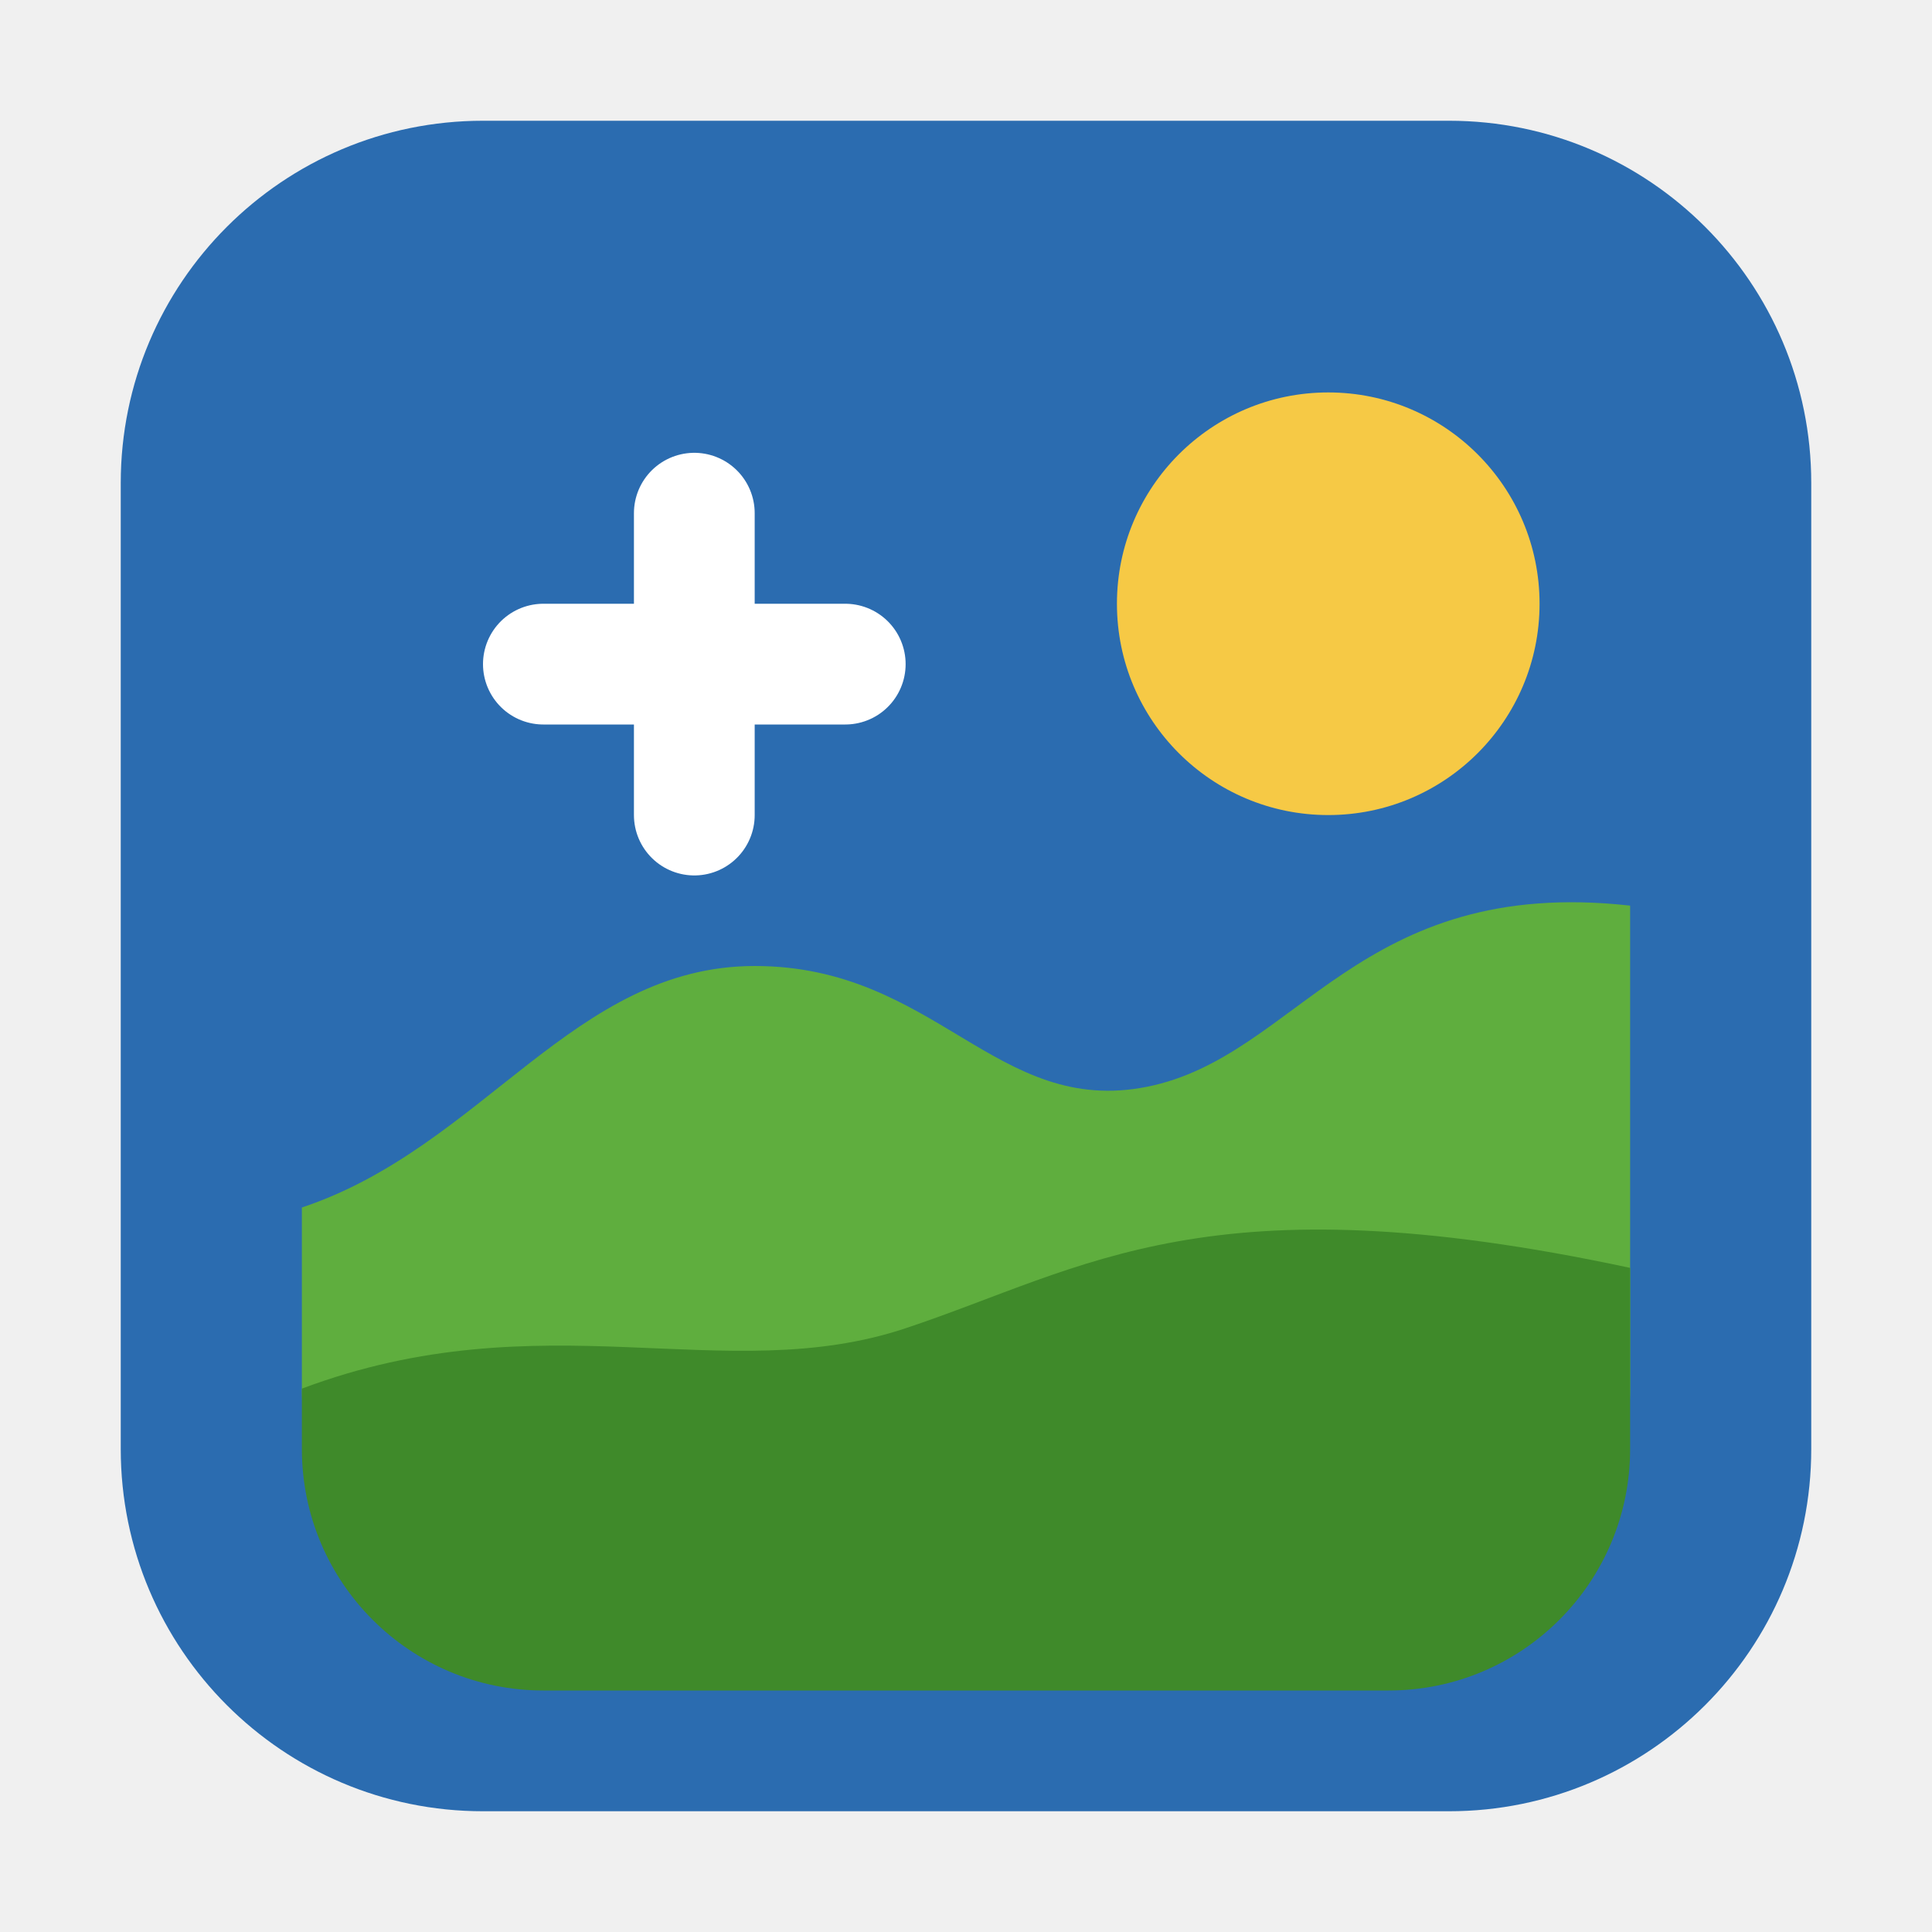
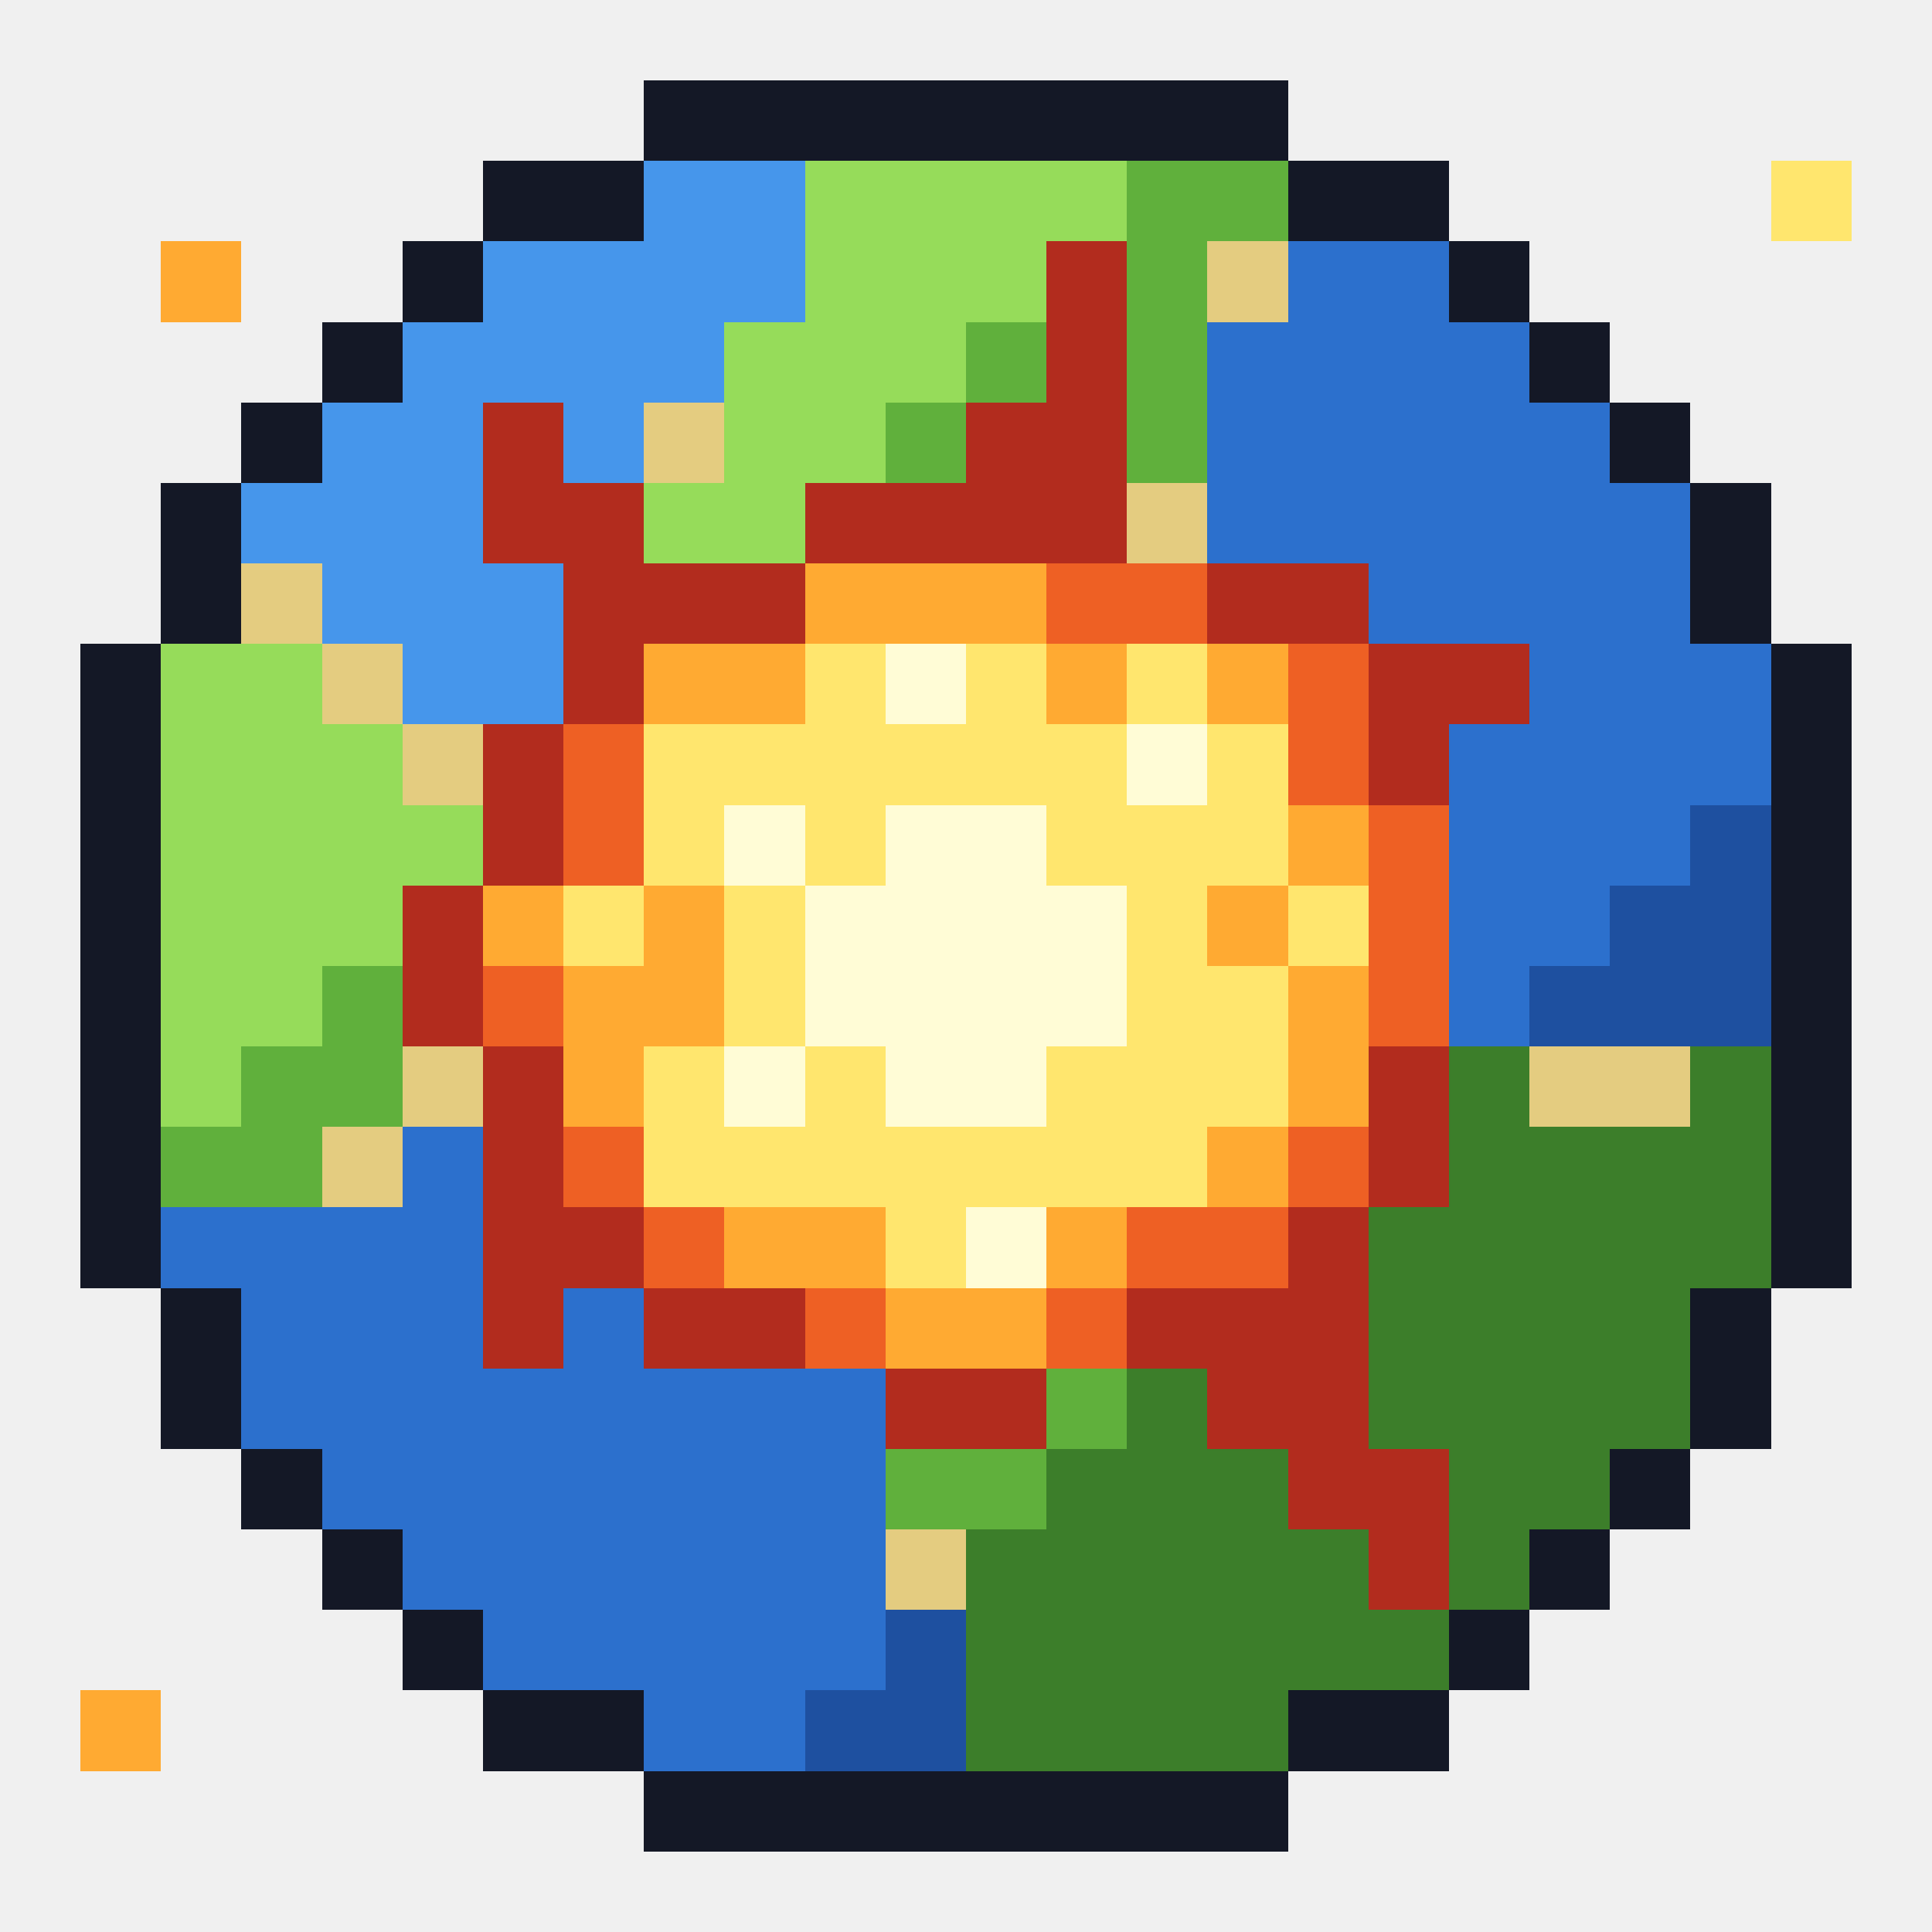
- <svg xmlns="http://www.w3.org/2000/svg" viewBox="0 0 64 64">
-   <rect x="4" y="4" width="56" height="56" rx="12" fill="#2b6cb0" />
-   <path d="M10 40c6-2 9-8 15-8s8 5 13 4 7-7 16-6v16a8 8 0 0 1-8 8H18a8 8 0 0 1-8-8z" fill="#5fae3e" />
-   <path d="M10 46c8-3 14 0 20-2s10-5 24-2v6a8 8 0 0 1-8 8H18a8 8 0 0 1-8-8z" fill="#3f8a2a" />
-   <circle cx="44" cy="20" r="7" fill="#f6c945" />
-   <path d="M18 22h10M23 17v10" stroke="#fff" stroke-width="4" stroke-linecap="round" />
+ <svg xmlns="http://www.w3.org/2000/svg" viewBox="0 0 24 24" shape-rendering="crispEdges">
+   <rect x="8" y="1" width="8" height="1" fill="#141826" />
+   <rect x="6" y="2" width="2" height="1" fill="#141826" />
+   <rect x="8" y="2" width="2" height="1" fill="#4696eb" />
+   <rect x="10" y="2" width="4" height="1" fill="#96dc5a" />
+   <rect x="14" y="2" width="2" height="1" fill="#60b03c" />
+   <rect x="16" y="2" width="2" height="1" fill="#141826" />
+   <rect x="22" y="2" width="1" height="1" fill="#ffe66e" />
+   <rect x="2" y="3" width="1" height="1" fill="#ffaa32" />
+   <rect x="5" y="3" width="1" height="1" fill="#141826" />
+   <rect x="6" y="3" width="4" height="1" fill="#4696eb" />
+   <rect x="10" y="3" width="3" height="1" fill="#96dc5a" />
+   <rect x="13" y="3" width="1" height="1" fill="#b22c1e" />
+   <rect x="14" y="3" width="1" height="1" fill="#60b03c" />
+   <rect x="15" y="3" width="1" height="1" fill="#e4cc80" />
+   <rect x="16" y="3" width="2" height="1" fill="#2c70cd" />
+   <rect x="18" y="3" width="1" height="1" fill="#141826" />
+   <rect x="4" y="4" width="1" height="1" fill="#141826" />
+   <rect x="5" y="4" width="4" height="1" fill="#4696eb" />
+   <rect x="9" y="4" width="3" height="1" fill="#96dc5a" />
+   <rect x="12" y="4" width="1" height="1" fill="#60b03c" />
+   <rect x="13" y="4" width="1" height="1" fill="#b22c1e" />
+   <rect x="14" y="4" width="1" height="1" fill="#60b03c" />
+   <rect x="15" y="4" width="4" height="1" fill="#2c70cd" />
+   <rect x="19" y="4" width="1" height="1" fill="#141826" />
+   <rect x="3" y="5" width="1" height="1" fill="#141826" />
+   <rect x="4" y="5" width="2" height="1" fill="#4696eb" />
+   <rect x="6" y="5" width="1" height="1" fill="#b22c1e" />
+   <rect x="7" y="5" width="1" height="1" fill="#4696eb" />
+   <rect x="8" y="5" width="1" height="1" fill="#e4cc80" />
+   <rect x="9" y="5" width="2" height="1" fill="#96dc5a" />
+   <rect x="11" y="5" width="1" height="1" fill="#60b03c" />
+   <rect x="12" y="5" width="2" height="1" fill="#b22c1e" />
+   <rect x="14" y="5" width="1" height="1" fill="#60b03c" />
+   <rect x="15" y="5" width="5" height="1" fill="#2c70cd" />
+   <rect x="20" y="5" width="1" height="1" fill="#141826" />
+   <rect x="2" y="6" width="1" height="1" fill="#141826" />
+   <rect x="3" y="6" width="3" height="1" fill="#4696eb" />
+   <rect x="6" y="6" width="2" height="1" fill="#b22c1e" />
+   <rect x="8" y="6" width="2" height="1" fill="#96dc5a" />
+   <rect x="10" y="6" width="4" height="1" fill="#b22c1e" />
+   <rect x="14" y="6" width="1" height="1" fill="#e4cc80" />
+   <rect x="15" y="6" width="6" height="1" fill="#2c70cd" />
+   <rect x="21" y="6" width="1" height="1" fill="#141826" />
+   <rect x="2" y="7" width="1" height="1" fill="#141826" />
+   <rect x="3" y="7" width="1" height="1" fill="#e4cc80" />
+   <rect x="4" y="7" width="3" height="1" fill="#4696eb" />
+   <rect x="7" y="7" width="3" height="1" fill="#b22c1e" />
+   <rect x="10" y="7" width="3" height="1" fill="#ffaa32" />
+   <rect x="13" y="7" width="2" height="1" fill="#ee6024" />
+   <rect x="15" y="7" width="2" height="1" fill="#b22c1e" />
+   <rect x="17" y="7" width="4" height="1" fill="#2c70cd" />
+   <rect x="21" y="7" width="1" height="1" fill="#141826" />
+   <rect x="1" y="8" width="1" height="1" fill="#141826" />
+   <rect x="2" y="8" width="2" height="1" fill="#96dc5a" />
+   <rect x="4" y="8" width="1" height="1" fill="#e4cc80" />
+   <rect x="5" y="8" width="2" height="1" fill="#4696eb" />
+   <rect x="7" y="8" width="1" height="1" fill="#b22c1e" />
+   <rect x="8" y="8" width="2" height="1" fill="#ffaa32" />
+   <rect x="10" y="8" width="1" height="1" fill="#ffe66e" />
+   <rect x="11" y="8" width="1" height="1" fill="#fffcd6" />
+   <rect x="12" y="8" width="1" height="1" fill="#ffe66e" />
+   <rect x="13" y="8" width="1" height="1" fill="#ffaa32" />
+   <rect x="14" y="8" width="1" height="1" fill="#ffe66e" />
+   <rect x="15" y="8" width="1" height="1" fill="#ffaa32" />
+   <rect x="16" y="8" width="1" height="1" fill="#ee6024" />
+   <rect x="17" y="8" width="2" height="1" fill="#b22c1e" />
+   <rect x="19" y="8" width="3" height="1" fill="#2c70cd" />
+   <rect x="22" y="8" width="1" height="1" fill="#141826" />
+   <rect x="1" y="9" width="1" height="1" fill="#141826" />
+   <rect x="2" y="9" width="3" height="1" fill="#96dc5a" />
+   <rect x="5" y="9" width="1" height="1" fill="#e4cc80" />
+   <rect x="6" y="9" width="1" height="1" fill="#b22c1e" />
+   <rect x="7" y="9" width="1" height="1" fill="#ee6024" />
+   <rect x="8" y="9" width="6" height="1" fill="#ffe66e" />
+   <rect x="14" y="9" width="1" height="1" fill="#fffcd6" />
+   <rect x="15" y="9" width="1" height="1" fill="#ffe66e" />
+   <rect x="16" y="9" width="1" height="1" fill="#ee6024" />
+   <rect x="17" y="9" width="1" height="1" fill="#b22c1e" />
+   <rect x="18" y="9" width="4" height="1" fill="#2c70cd" />
+   <rect x="22" y="9" width="1" height="1" fill="#141826" />
+   <rect x="1" y="10" width="1" height="1" fill="#141826" />
+   <rect x="2" y="10" width="4" height="1" fill="#96dc5a" />
+   <rect x="6" y="10" width="1" height="1" fill="#b22c1e" />
+   <rect x="7" y="10" width="1" height="1" fill="#ee6024" />
+   <rect x="8" y="10" width="1" height="1" fill="#ffe66e" />
+   <rect x="9" y="10" width="1" height="1" fill="#fffcd6" />
+   <rect x="10" y="10" width="1" height="1" fill="#ffe66e" />
+   <rect x="11" y="10" width="2" height="1" fill="#fffcd6" />
+   <rect x="13" y="10" width="3" height="1" fill="#ffe66e" />
+   <rect x="16" y="10" width="1" height="1" fill="#ffaa32" />
+   <rect x="17" y="10" width="1" height="1" fill="#ee6024" />
+   <rect x="18" y="10" width="3" height="1" fill="#2c70cd" />
+   <rect x="21" y="10" width="1" height="1" fill="#1e50a0" />
+   <rect x="22" y="10" width="1" height="1" fill="#141826" />
+   <rect x="1" y="11" width="1" height="1" fill="#141826" />
+   <rect x="2" y="11" width="3" height="1" fill="#96dc5a" />
+   <rect x="5" y="11" width="1" height="1" fill="#b22c1e" />
+   <rect x="6" y="11" width="1" height="1" fill="#ffaa32" />
+   <rect x="7" y="11" width="1" height="1" fill="#ffe66e" />
+   <rect x="8" y="11" width="1" height="1" fill="#ffaa32" />
+   <rect x="9" y="11" width="1" height="1" fill="#ffe66e" />
+   <rect x="10" y="11" width="4" height="1" fill="#fffcd6" />
+   <rect x="14" y="11" width="1" height="1" fill="#ffe66e" />
+   <rect x="15" y="11" width="1" height="1" fill="#ffaa32" />
+   <rect x="16" y="11" width="1" height="1" fill="#ffe66e" />
+   <rect x="17" y="11" width="1" height="1" fill="#ee6024" />
+   <rect x="18" y="11" width="2" height="1" fill="#2c70cd" />
+   <rect x="20" y="11" width="2" height="1" fill="#1e50a0" />
+   <rect x="22" y="11" width="1" height="1" fill="#141826" />
+   <rect x="1" y="12" width="1" height="1" fill="#141826" />
+   <rect x="2" y="12" width="2" height="1" fill="#96dc5a" />
+   <rect x="4" y="12" width="1" height="1" fill="#60b03c" />
+   <rect x="5" y="12" width="1" height="1" fill="#b22c1e" />
+   <rect x="6" y="12" width="1" height="1" fill="#ee6024" />
+   <rect x="7" y="12" width="2" height="1" fill="#ffaa32" />
+   <rect x="9" y="12" width="1" height="1" fill="#ffe66e" />
+   <rect x="10" y="12" width="4" height="1" fill="#fffcd6" />
+   <rect x="14" y="12" width="2" height="1" fill="#ffe66e" />
+   <rect x="16" y="12" width="1" height="1" fill="#ffaa32" />
+   <rect x="17" y="12" width="1" height="1" fill="#ee6024" />
+   <rect x="18" y="12" width="1" height="1" fill="#2c70cd" />
+   <rect x="19" y="12" width="3" height="1" fill="#1e50a0" />
+   <rect x="22" y="12" width="1" height="1" fill="#141826" />
+   <rect x="1" y="13" width="1" height="1" fill="#141826" />
+   <rect x="2" y="13" width="1" height="1" fill="#96dc5a" />
+   <rect x="3" y="13" width="2" height="1" fill="#60b03c" />
+   <rect x="5" y="13" width="1" height="1" fill="#e4cc80" />
+   <rect x="6" y="13" width="1" height="1" fill="#b22c1e" />
+   <rect x="7" y="13" width="1" height="1" fill="#ffaa32" />
+   <rect x="8" y="13" width="1" height="1" fill="#ffe66e" />
+   <rect x="9" y="13" width="1" height="1" fill="#fffcd6" />
+   <rect x="10" y="13" width="1" height="1" fill="#ffe66e" />
+   <rect x="11" y="13" width="2" height="1" fill="#fffcd6" />
+   <rect x="13" y="13" width="3" height="1" fill="#ffe66e" />
+   <rect x="16" y="13" width="1" height="1" fill="#ffaa32" />
+   <rect x="17" y="13" width="1" height="1" fill="#b22c1e" />
+   <rect x="18" y="13" width="1" height="1" fill="#3c7e2a" />
+   <rect x="19" y="13" width="2" height="1" fill="#e4cc80" />
+   <rect x="21" y="13" width="1" height="1" fill="#3c7e2a" />
+   <rect x="22" y="13" width="1" height="1" fill="#141826" />
+   <rect x="1" y="14" width="1" height="1" fill="#141826" />
+   <rect x="2" y="14" width="2" height="1" fill="#60b03c" />
+   <rect x="4" y="14" width="1" height="1" fill="#e4cc80" />
+   <rect x="5" y="14" width="1" height="1" fill="#2c70cd" />
+   <rect x="6" y="14" width="1" height="1" fill="#b22c1e" />
+   <rect x="7" y="14" width="1" height="1" fill="#ee6024" />
+   <rect x="8" y="14" width="7" height="1" fill="#ffe66e" />
+   <rect x="15" y="14" width="1" height="1" fill="#ffaa32" />
+   <rect x="16" y="14" width="1" height="1" fill="#ee6024" />
+   <rect x="17" y="14" width="1" height="1" fill="#b22c1e" />
+   <rect x="18" y="14" width="4" height="1" fill="#3c7e2a" />
+   <rect x="22" y="14" width="1" height="1" fill="#141826" />
+   <rect x="1" y="15" width="1" height="1" fill="#141826" />
+   <rect x="2" y="15" width="4" height="1" fill="#2c70cd" />
+   <rect x="6" y="15" width="2" height="1" fill="#b22c1e" />
+   <rect x="8" y="15" width="1" height="1" fill="#ee6024" />
+   <rect x="9" y="15" width="2" height="1" fill="#ffaa32" />
+   <rect x="11" y="15" width="1" height="1" fill="#ffe66e" />
+   <rect x="12" y="15" width="1" height="1" fill="#fffcd6" />
+   <rect x="13" y="15" width="1" height="1" fill="#ffaa32" />
+   <rect x="14" y="15" width="2" height="1" fill="#ee6024" />
+   <rect x="16" y="15" width="1" height="1" fill="#b22c1e" />
+   <rect x="17" y="15" width="5" height="1" fill="#3c7e2a" />
+   <rect x="22" y="15" width="1" height="1" fill="#141826" />
+   <rect x="2" y="16" width="1" height="1" fill="#141826" />
+   <rect x="3" y="16" width="3" height="1" fill="#2c70cd" />
+   <rect x="6" y="16" width="1" height="1" fill="#b22c1e" />
+   <rect x="7" y="16" width="1" height="1" fill="#2c70cd" />
+   <rect x="8" y="16" width="2" height="1" fill="#b22c1e" />
+   <rect x="10" y="16" width="1" height="1" fill="#ee6024" />
+   <rect x="11" y="16" width="2" height="1" fill="#ffaa32" />
+   <rect x="13" y="16" width="1" height="1" fill="#ee6024" />
+   <rect x="14" y="16" width="3" height="1" fill="#b22c1e" />
+   <rect x="17" y="16" width="4" height="1" fill="#3c7e2a" />
+   <rect x="21" y="16" width="1" height="1" fill="#141826" />
+   <rect x="2" y="17" width="1" height="1" fill="#141826" />
+   <rect x="3" y="17" width="8" height="1" fill="#2c70cd" />
+   <rect x="11" y="17" width="2" height="1" fill="#b22c1e" />
+   <rect x="13" y="17" width="1" height="1" fill="#60b03c" />
+   <rect x="14" y="17" width="1" height="1" fill="#3c7e2a" />
+   <rect x="15" y="17" width="2" height="1" fill="#b22c1e" />
+   <rect x="17" y="17" width="4" height="1" fill="#3c7e2a" />
+   <rect x="21" y="17" width="1" height="1" fill="#141826" />
+   <rect x="3" y="18" width="1" height="1" fill="#141826" />
+   <rect x="4" y="18" width="7" height="1" fill="#2c70cd" />
+   <rect x="11" y="18" width="2" height="1" fill="#60b03c" />
+   <rect x="13" y="18" width="3" height="1" fill="#3c7e2a" />
+   <rect x="16" y="18" width="2" height="1" fill="#b22c1e" />
+   <rect x="18" y="18" width="2" height="1" fill="#3c7e2a" />
+   <rect x="20" y="18" width="1" height="1" fill="#141826" />
+   <rect x="4" y="19" width="1" height="1" fill="#141826" />
+   <rect x="5" y="19" width="6" height="1" fill="#2c70cd" />
+   <rect x="11" y="19" width="1" height="1" fill="#e4cc80" />
+   <rect x="12" y="19" width="5" height="1" fill="#3c7e2a" />
+   <rect x="17" y="19" width="1" height="1" fill="#b22c1e" />
+   <rect x="18" y="19" width="1" height="1" fill="#3c7e2a" />
+   <rect x="19" y="19" width="1" height="1" fill="#141826" />
+   <rect x="5" y="20" width="1" height="1" fill="#141826" />
+   <rect x="6" y="20" width="5" height="1" fill="#2c70cd" />
+   <rect x="11" y="20" width="1" height="1" fill="#1e50a0" />
+   <rect x="12" y="20" width="6" height="1" fill="#3c7e2a" />
+   <rect x="18" y="20" width="1" height="1" fill="#141826" />
+   <rect x="1" y="21" width="1" height="1" fill="#ffaa32" />
+   <rect x="6" y="21" width="2" height="1" fill="#141826" />
+   <rect x="8" y="21" width="2" height="1" fill="#2c70cd" />
+   <rect x="10" y="21" width="2" height="1" fill="#1e50a0" />
+   <rect x="12" y="21" width="4" height="1" fill="#3c7e2a" />
+   <rect x="16" y="21" width="2" height="1" fill="#141826" />
+   <rect x="8" y="22" width="8" height="1" fill="#141826" />
</svg>
